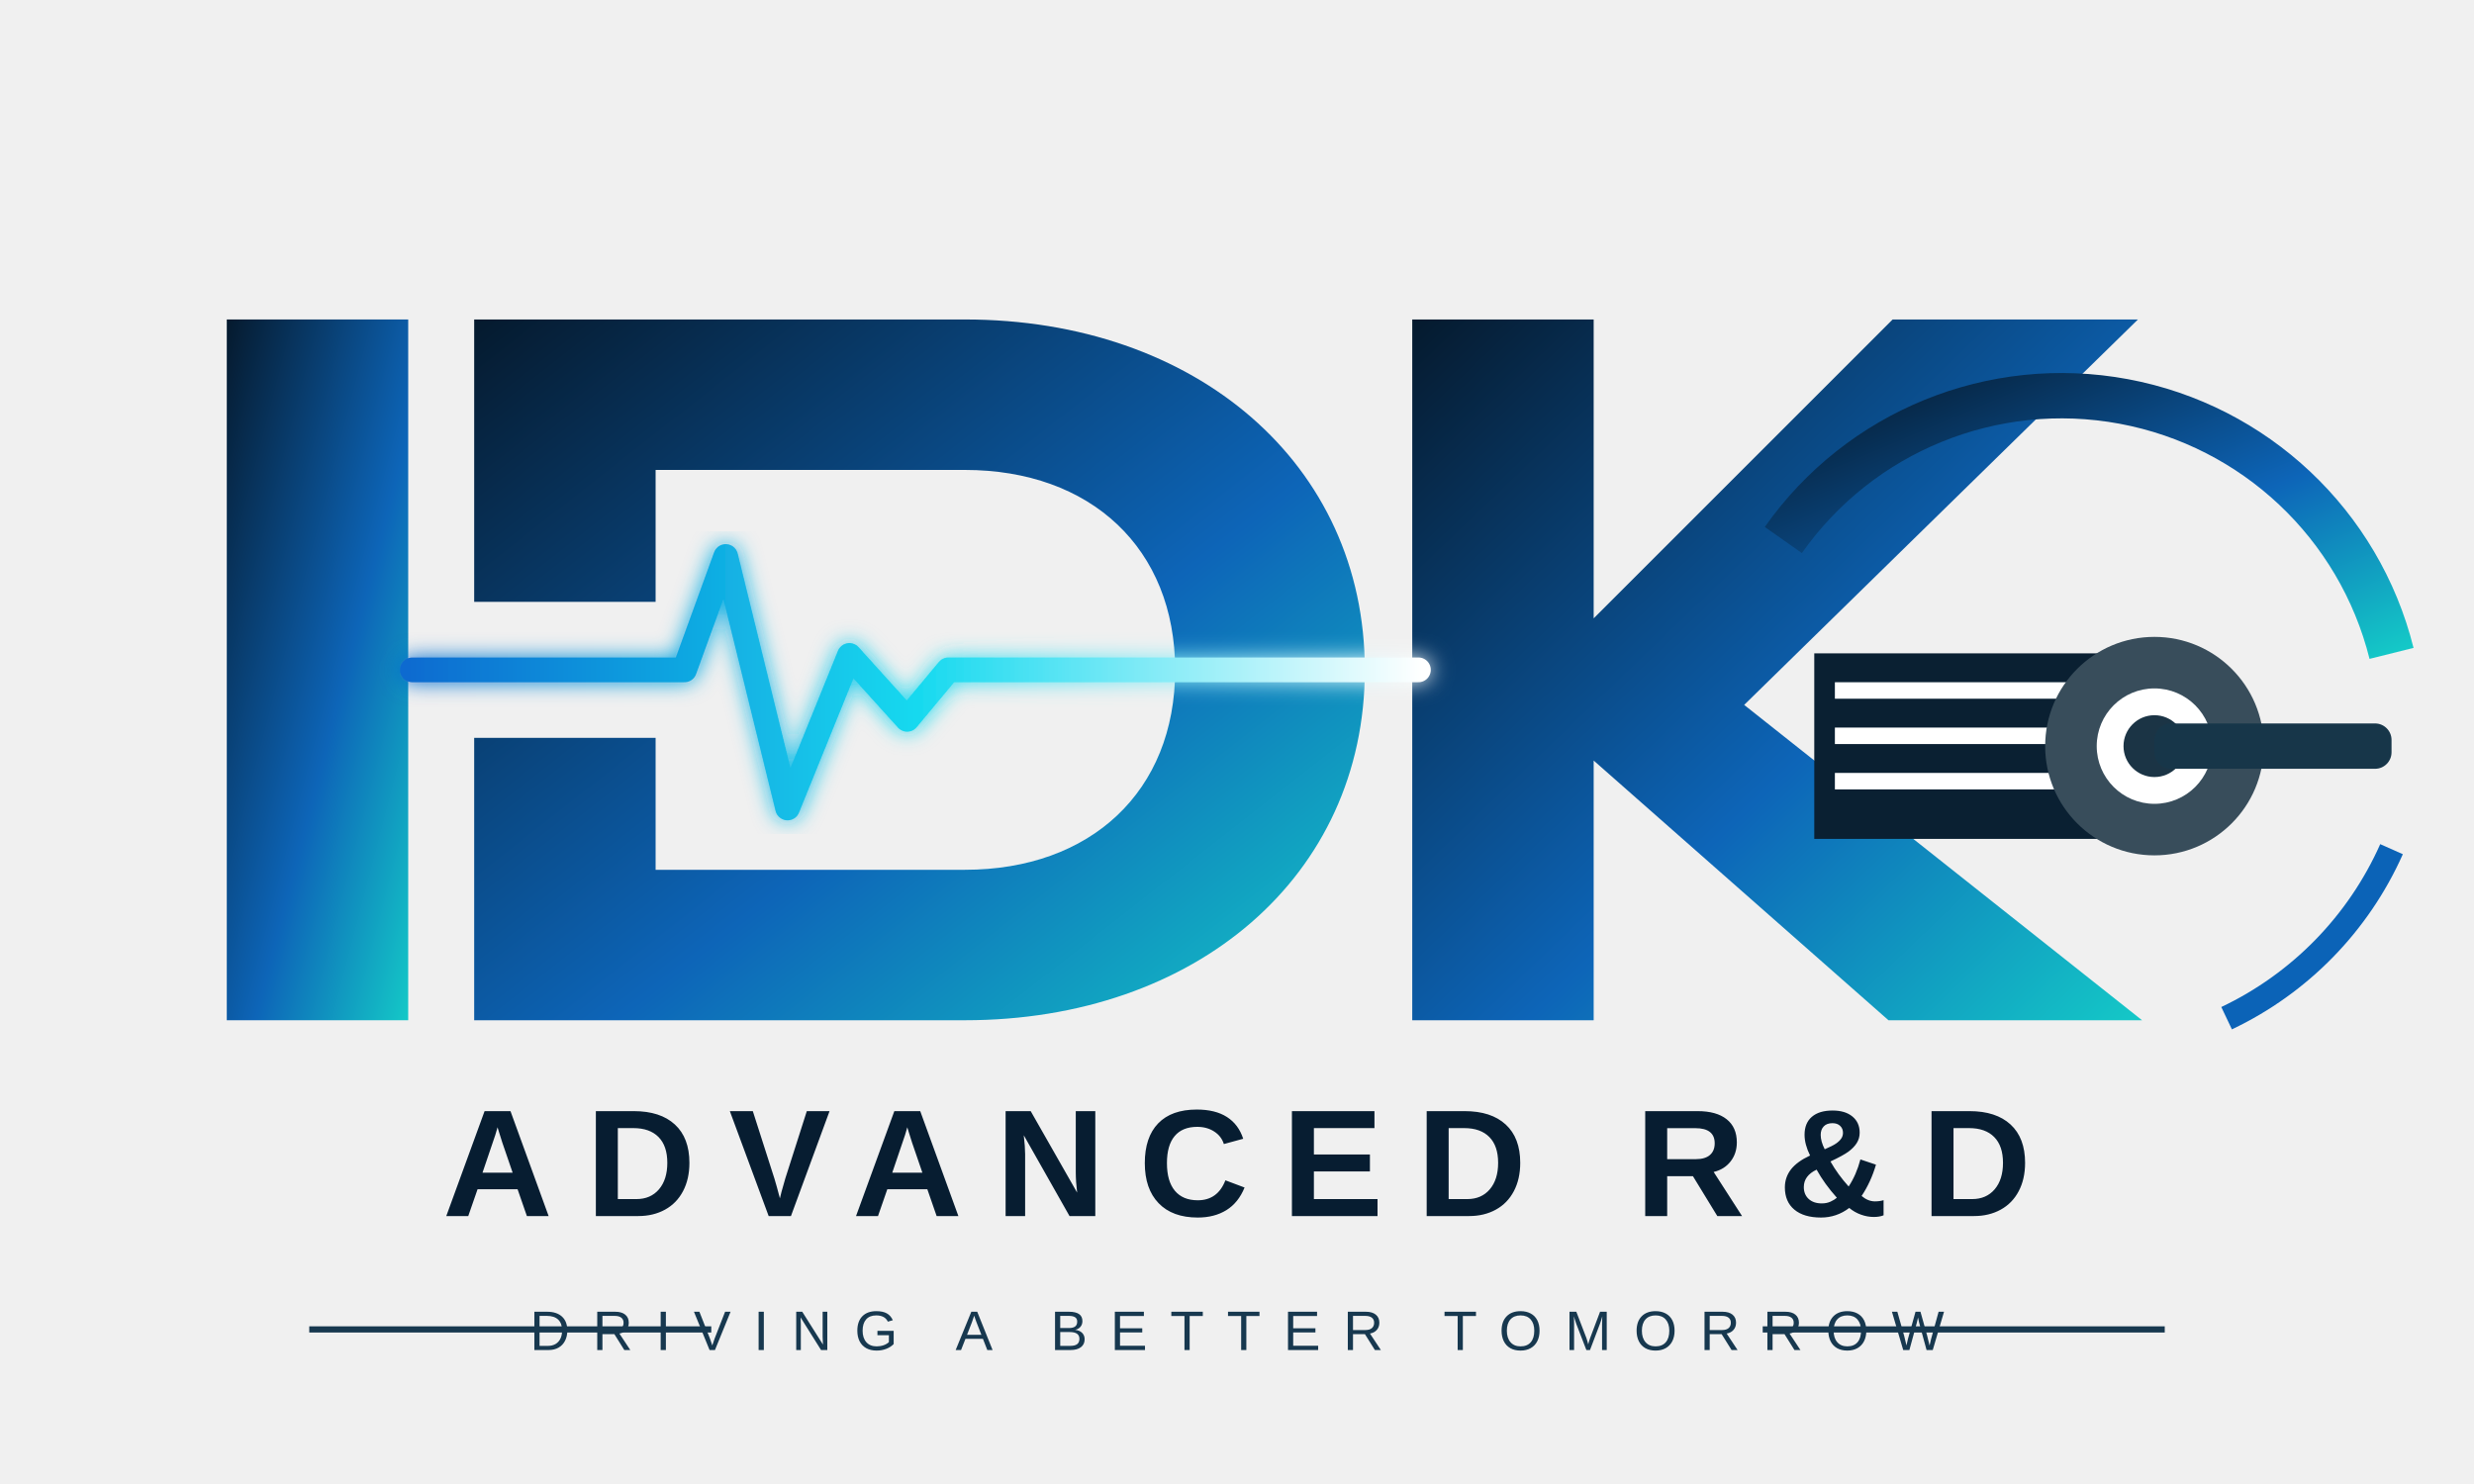
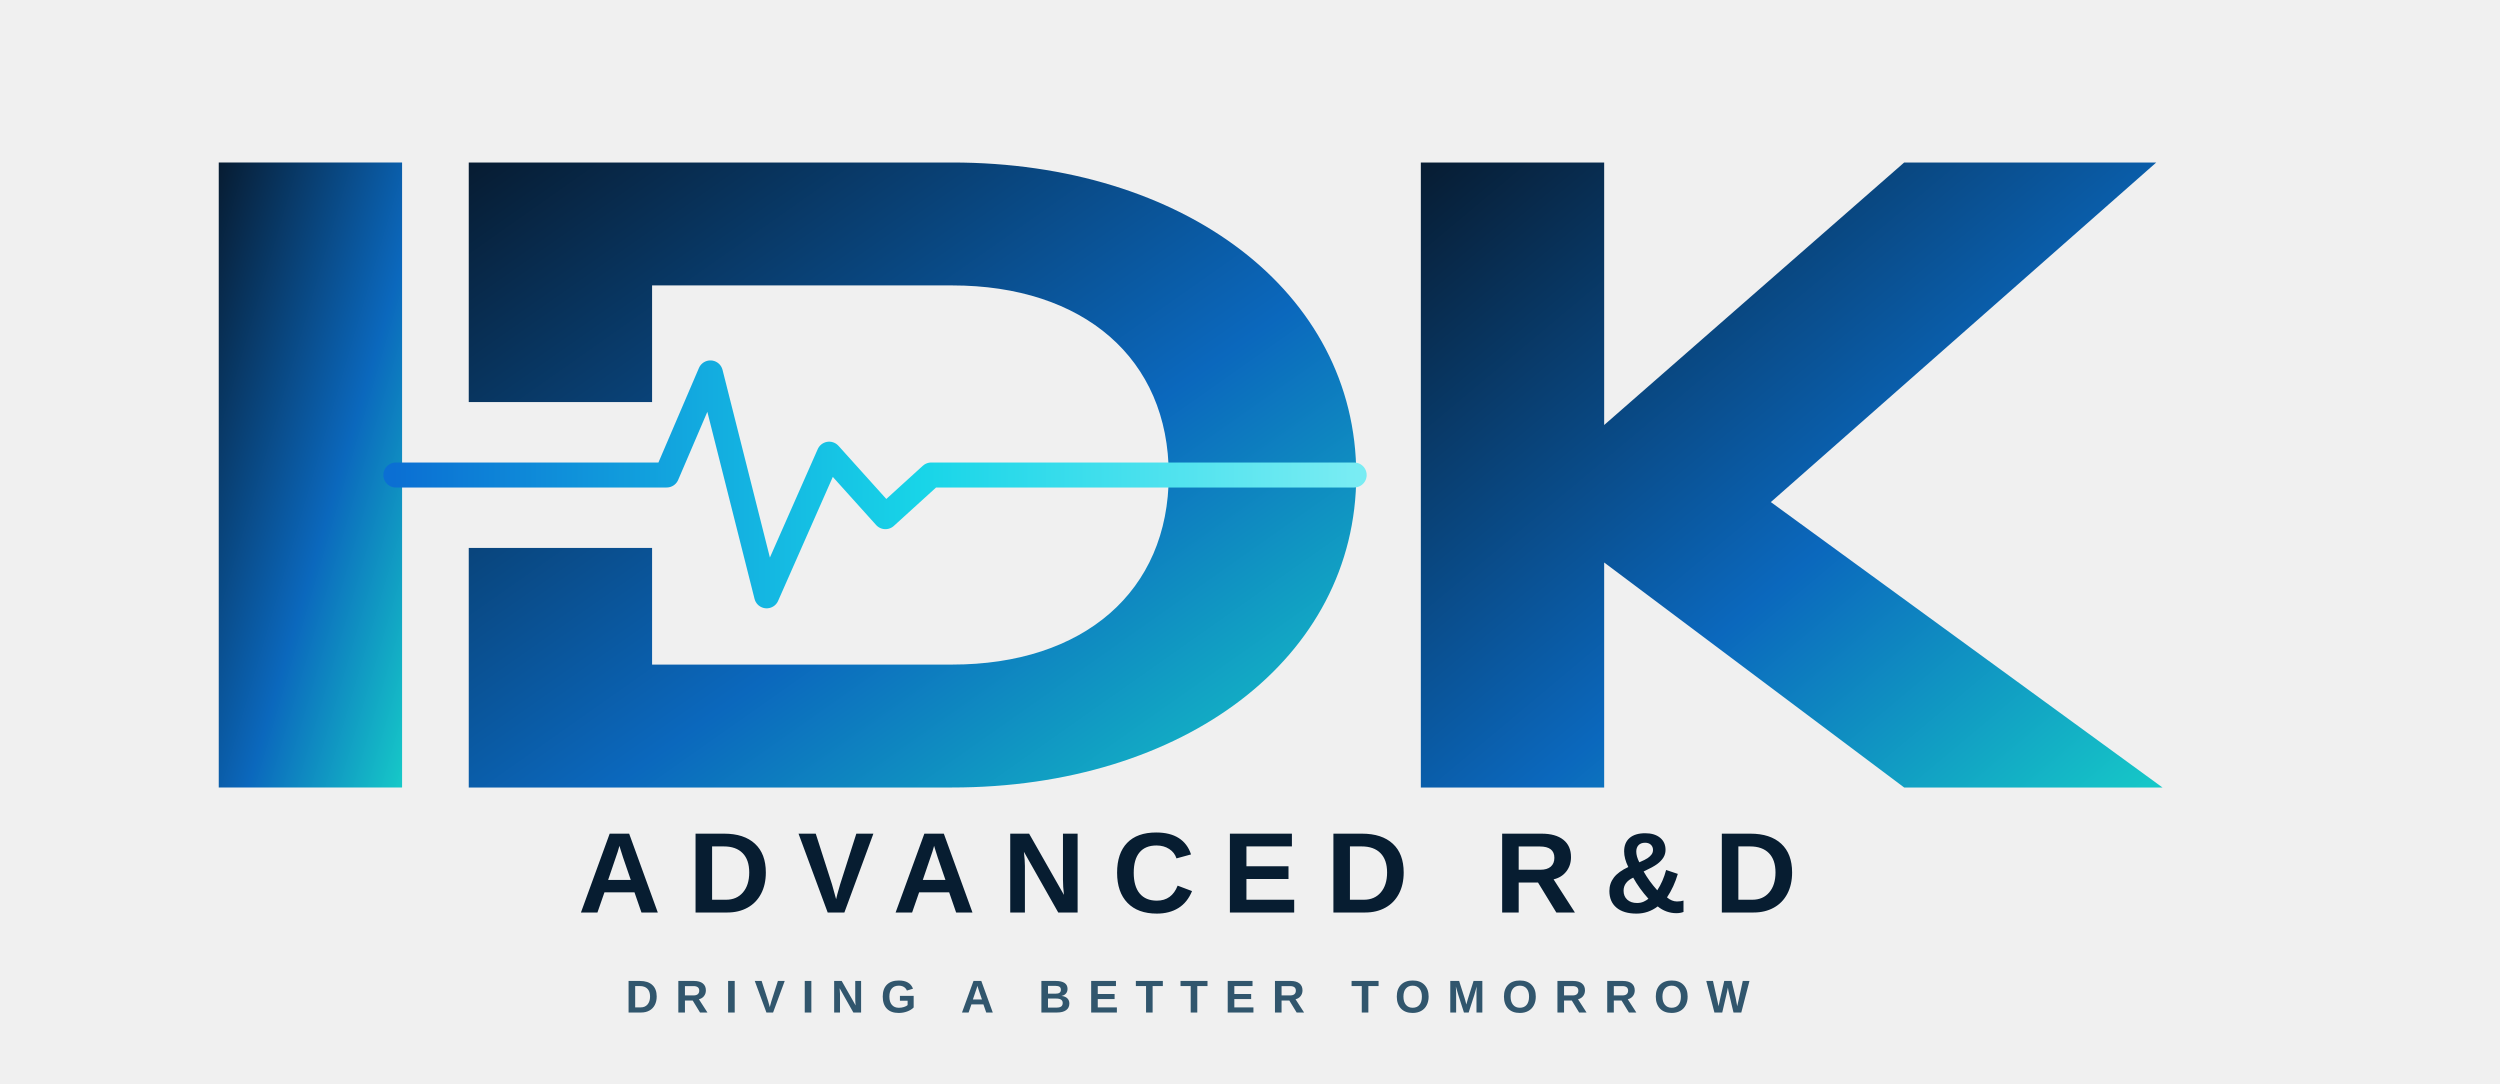
- <svg xmlns="http://www.w3.org/2000/svg" viewBox="0 0 1200 720" role="img" aria-labelledby="title desc">
+ <svg xmlns="http://www.w3.org/2000/svg" viewBox="0 0 1200 520" role="img" aria-labelledby="title desc">
  <defs>
-     <linearGradient id="g" x1="0" y1="0" x2="1" y2="1">
-       <stop offset="0" stop-color="#051a2e" />
-       <stop offset="0.58" stop-color="#0d65b8" />
-       <stop offset="1" stop-color="#14c8c7" />
+     <linearGradient id="brand" x1="0" y1="0" x2="1" y2="1">
+       <stop offset="0" stop-color="#071c32" />
+       <stop offset="0.58" stop-color="#0b68bd" />
+       <stop offset="1" stop-color="#16c9c8" />
    </linearGradient>
-     <linearGradient id="g2" x1="0" y1="0" x2="1" y2="0">
-       <stop offset="0" stop-color="#0a6bd0" />
-       <stop offset="0.5" stop-color="#16d9ef" />
-       <stop offset="1" stop-color="#ffffff" />
+     <linearGradient id="signal" x1="0" y1="0" x2="1" y2="0">
+       <stop offset="0" stop-color="#0b6fd3" />
+       <stop offset="0.55" stop-color="#18d5e8" />
+       <stop offset="1" stop-color="#79ecf3" />
    </linearGradient>
-     <filter id="glow">
-       <feGaussianBlur stdDeviation="5" result="b" />
-       <feMerge>
-         <feMergeNode in="b" />
-         <feMergeNode in="SourceGraphic" />
-       </feMerge>
-     </filter>
  </defs>
-   <g fill="url(#g)">
-     <path d="M110 155h88v340h-88z" />
-     <path d="M230 155h238c112 0 194 70 194 170s-82 170-194 170H230V358h88v64h150c61 0 102-38 102-97s-41-97-102-97H318v64h-88z" />
-     <path d="M685 155h88v145l145-145h119L846 342l193 153H916L773 369v126h-88z" />
+   <g fill="url(#brand)">
+     <path d="M105 78h88v300h-88z" />
+     <path d="M225 78h232c111 0 194 62 194 150s-83 150-194 150H225V263h88v56h144c63 0 104-35 104-91s-41-91-104-91H313v56h-88z" />
+     <path d="M682 78h88v126L914 78h121L850 241l188 137H914L770 270v108h-88z" />
  </g>
-   <polyline points="200,325 332,325 352,270 382,392 412,318 440,349 460,325 688,325" fill="none" stroke="url(#g2)" stroke-width="12" stroke-linecap="round" stroke-linejoin="round" filter="url(#glow)" />
-   <g transform="translate(860 212)">
-     <path d="M20 105h150l52 45-52 45H20z" fill="#0a2032" />
-     <g stroke="#ffffff" stroke-width="8">
-       <line x1="30" y1="123" x2="150" y2="123" />
-       <line x1="30" y1="145" x2="160" y2="145" />
-       <line x1="30" y1="167" x2="150" y2="167" />
-     </g>
-     <circle cx="185" cy="150" r="53" fill="#384d5b" />
-     <circle cx="185" cy="150" r="28" fill="#ffffff" />
-     <circle cx="185" cy="150" r="15" fill="#1b3445" />
-     <rect x="185" y="139" width="115" height="22" rx="8" fill="#173649" />
-     <path d="M5 50A165 165 0 0 1 300 105" fill="none" stroke="url(#g)" stroke-width="22" />
-     <path d="M300 200A165 165 0 0 1 220 282" fill="none" stroke="#0b63b7" stroke-width="12" />
-   </g>
-   <text x="600" y="590" text-anchor="middle" font-family="Arial, Helvetica, sans-serif" font-size="74" font-weight="800" letter-spacing="16" fill="#071d31">ADVANCED R&amp;D</text>
-   <line x1="150" y1="645" x2="345" y2="645" stroke="#17384f" stroke-width="3" />
-   <line x1="855" y1="645" x2="1050" y2="645" stroke="#17384f" stroke-width="3" />
-   <text x="600" y="655" text-anchor="middle" font-family="Arial, Helvetica, sans-serif" font-size="27" letter-spacing="11" fill="#17384f">DRIVING A BETTER TOMORROW</text>
+   <polyline points="190,228 320,228 341,179 368,286 398,218 425,248 447,228 650,228" fill="none" stroke="url(#signal)" stroke-width="12" stroke-linecap="round" stroke-linejoin="round" />
+   <text x="570" y="438" text-anchor="middle" font-family="Arial, Helvetica, sans-serif" font-size="55" font-weight="800" letter-spacing="13" fill="#071d31">ADVANCED R&amp;D</text>
+   <text x="570" y="486" text-anchor="middle" font-family="Arial, Helvetica, sans-serif" font-size="22" font-weight="700" letter-spacing="8" fill="#31566d">DRIVING A BETTER TOMORROW</text>
</svg>
